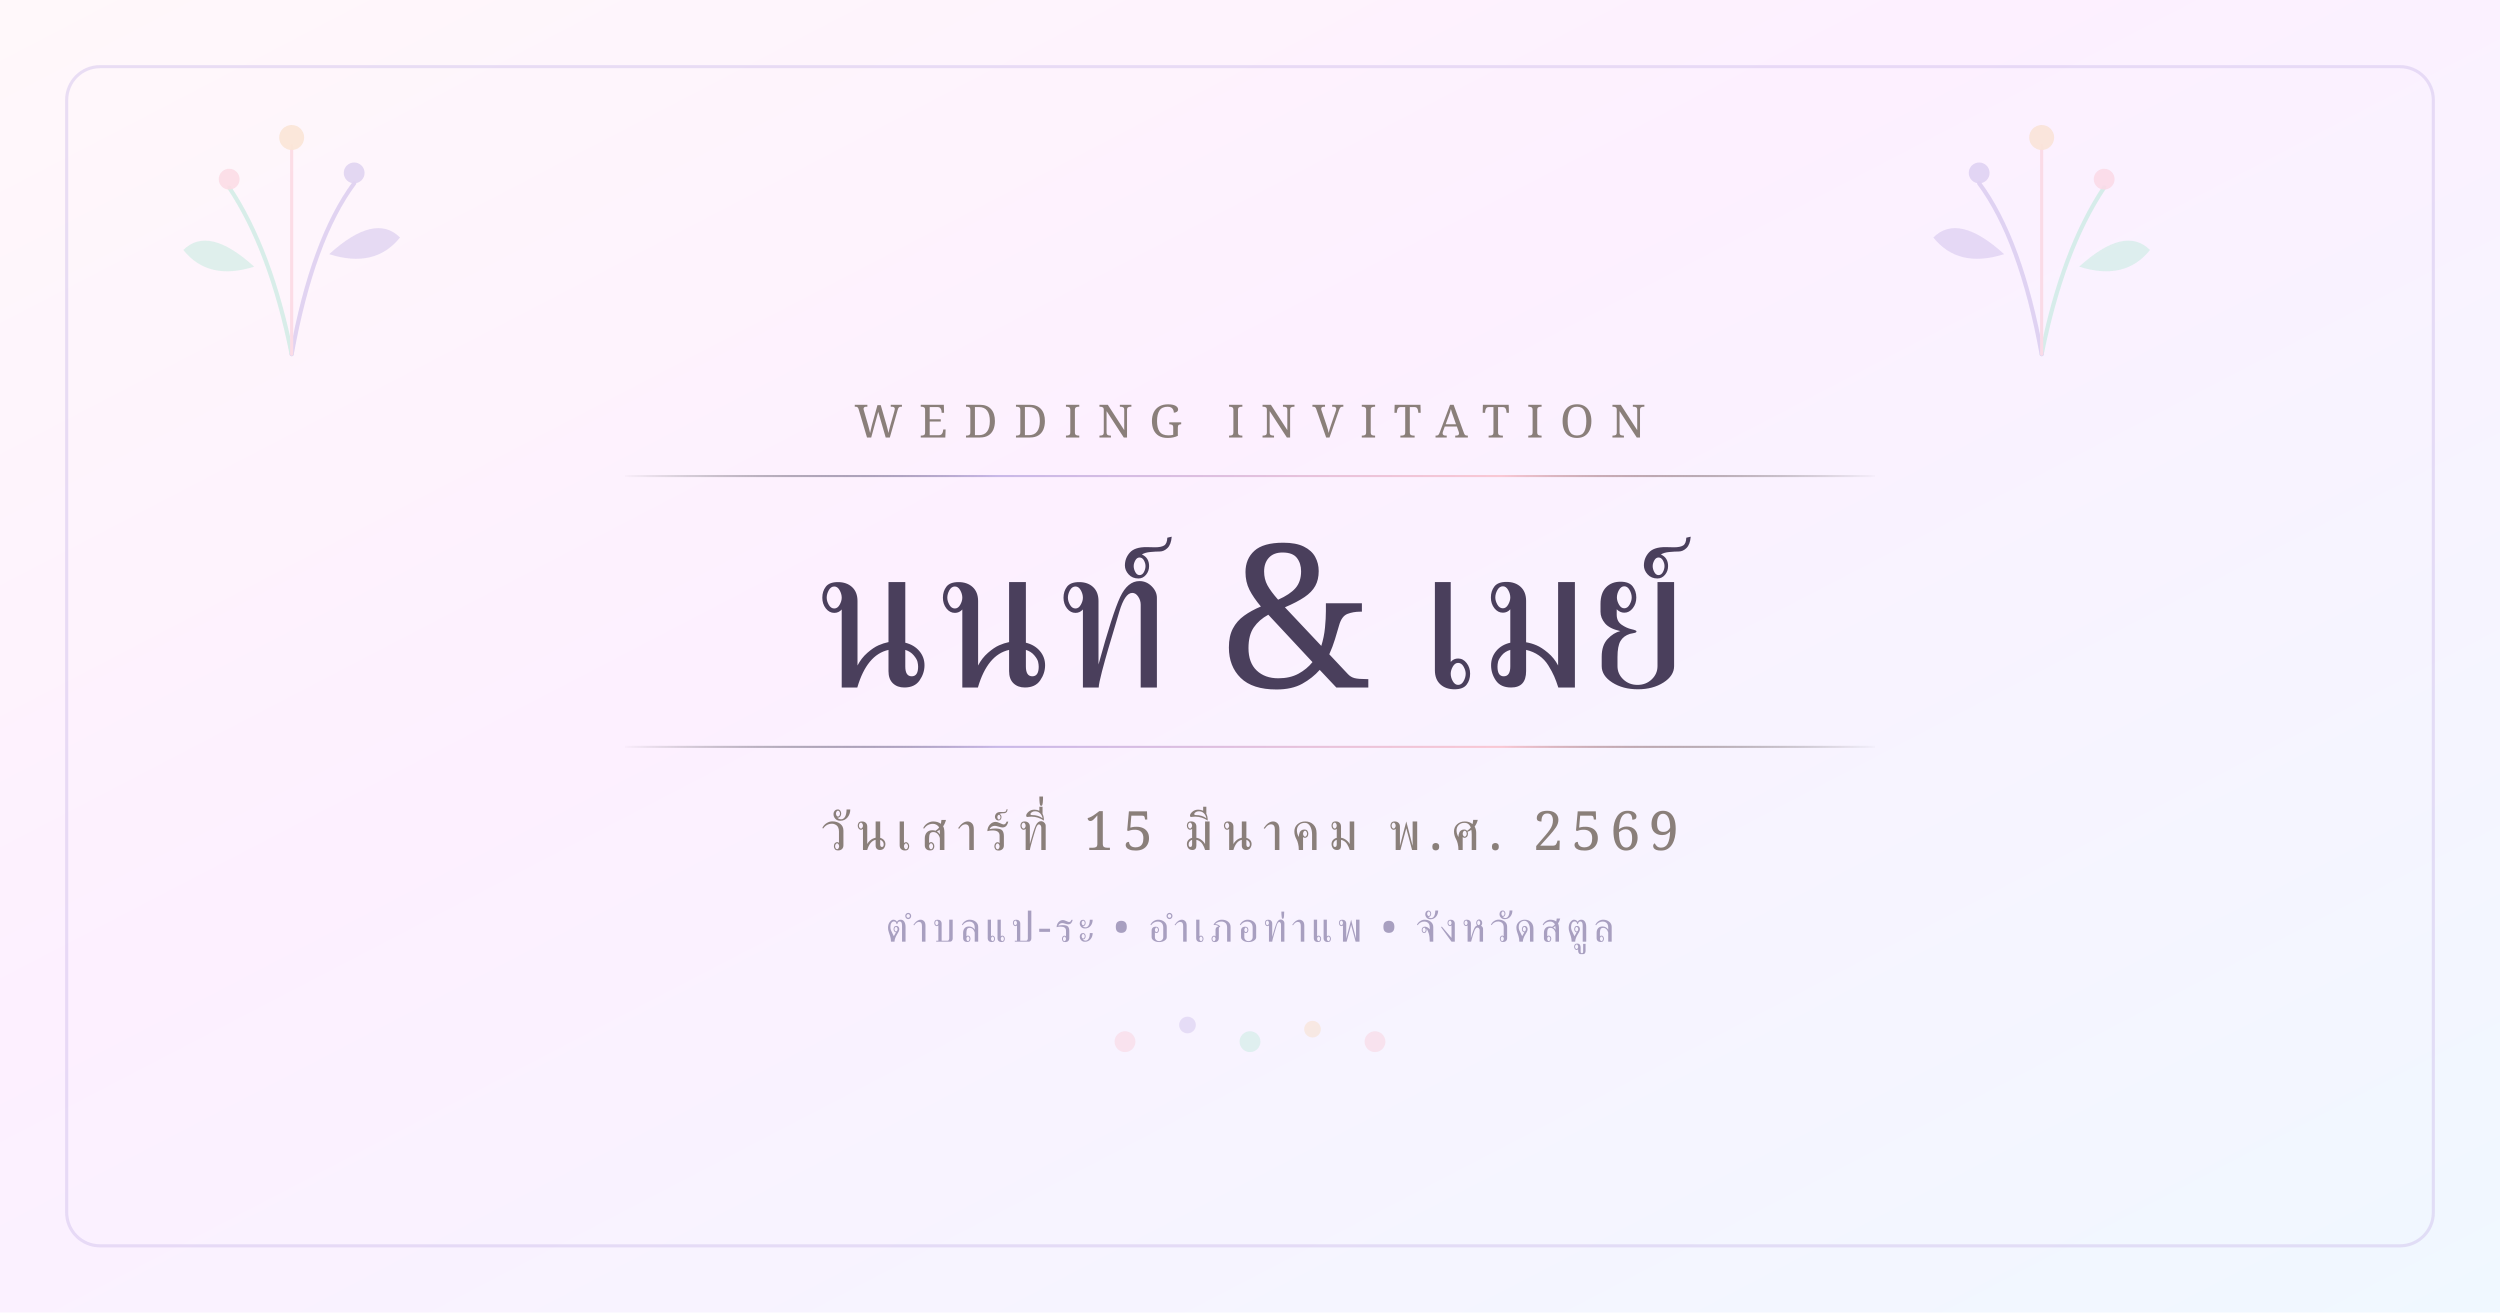
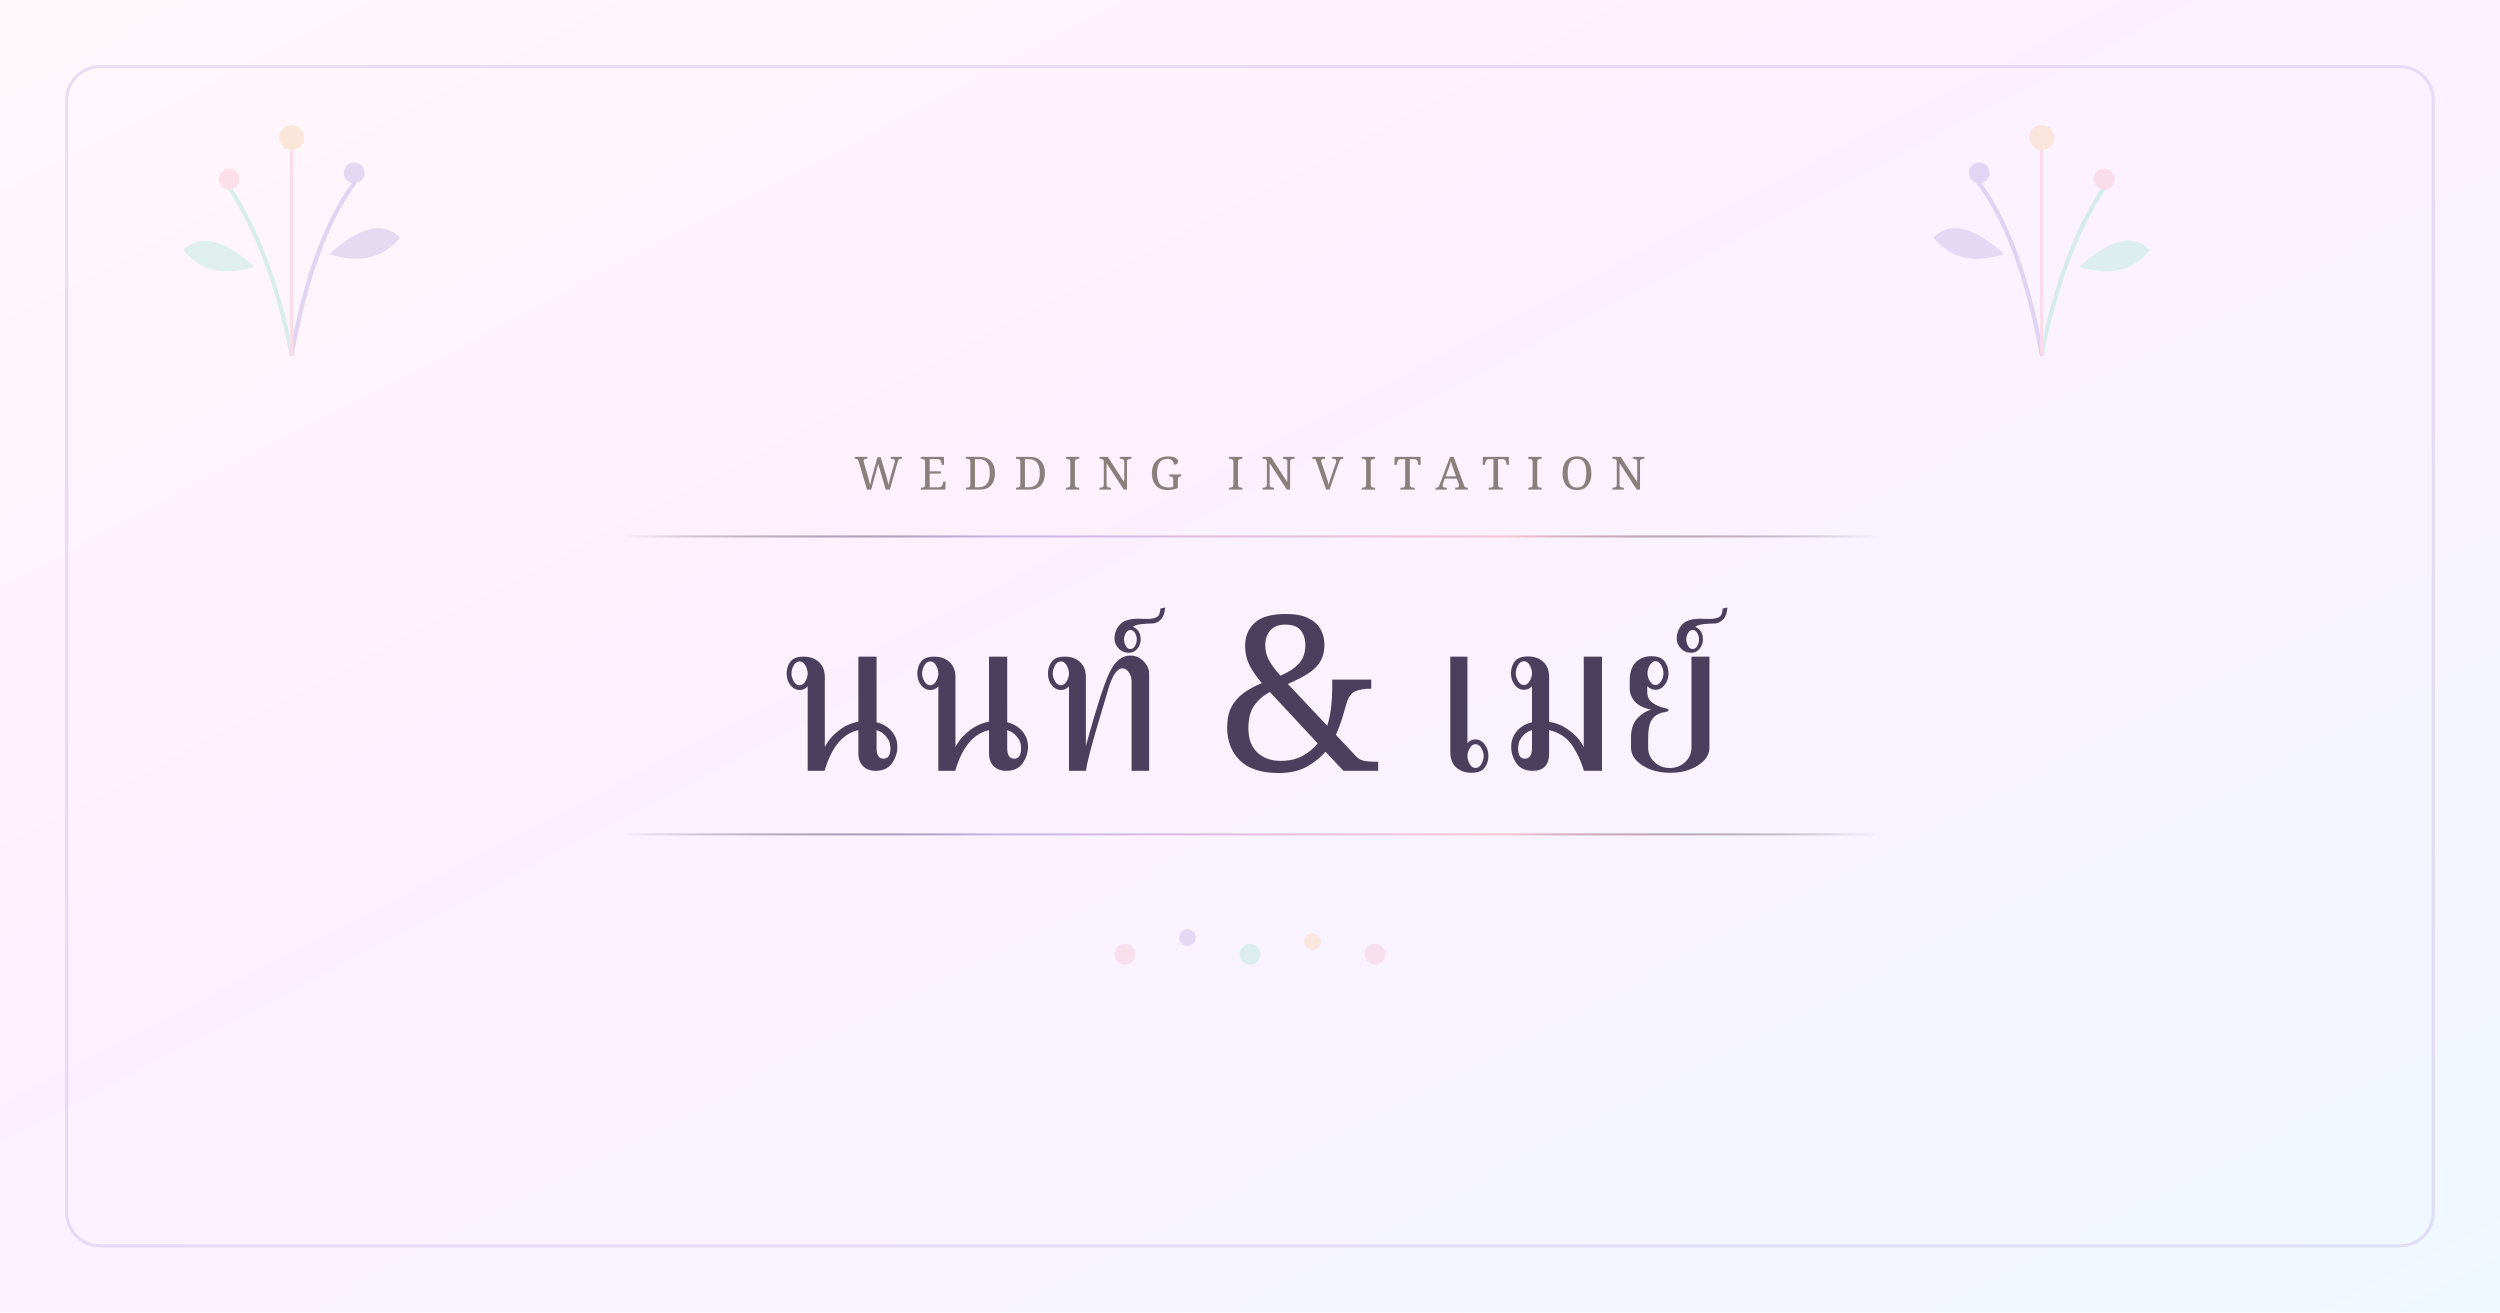
<svg xmlns="http://www.w3.org/2000/svg" width="1200" height="630" viewBox="0 0 1200 630">
  <defs>
    <linearGradient id="bg" x1="0%" y1="0%" x2="100%" y2="100%">
      <stop offset="0%" stop-color="#fff8fa" />
      <stop offset="40%" stop-color="#fdf0ff" />
      <stop offset="100%" stop-color="#f0f8ff" />
    </linearGradient>
    <linearGradient id="line" x1="0%" y1="0%" x2="100%" y2="0%">
      <stop offset="0%" stop-color="transparent" />
      <stop offset="30%" stop-color="#C9B8E8" />
      <stop offset="70%" stop-color="#F9C8D4" />
      <stop offset="100%" stop-color="transparent" />
    </linearGradient>
  </defs>
  <rect width="1200" height="630" fill="url(#bg)" />
  <rect x="32" y="32" width="1136" height="566" rx="16" fill="none" stroke="#C9B8E8" stroke-width="1.5" stroke-opacity="0.4" />
  <g opacity="0.55" transform="translate(60, 50)">
    <path d="M80 120 Q70 70 50 40" stroke="#B8E8D8" stroke-width="2" fill="none" stroke-linecap="round" />
    <path d="M80 120 Q90 65 110 38" stroke="#C9B8E8" stroke-width="2" fill="none" stroke-linecap="round" />
    <path d="M80 120 Q80 60 80 20" stroke="#F9C8D4" stroke-width="1.5" fill="none" stroke-linecap="round" />
    <path d="M62 78 Q40 58 28 70 Q40 85 62 78Z" fill="#B8E8D8" opacity="0.8" />
    <path d="M98 72 Q120 52 132 64 Q120 79 98 72Z" fill="#C9B8E8" opacity="0.8" />
    <circle cx="50" cy="36" r="5" fill="#F9C8D4" opacity="0.9" />
    <circle cx="110" cy="33" r="5" fill="#C9B8E8" opacity="0.9" />
    <circle cx="80" cy="16" r="6" fill="#F8D8B8" opacity="0.9" />
  </g>
  <g opacity="0.55" transform="translate(1060, 50) scale(-1,1)">
    <path d="M80 120 Q70 70 50 40" stroke="#B8E8D8" stroke-width="2" fill="none" stroke-linecap="round" />
    <path d="M80 120 Q90 65 110 38" stroke="#C9B8E8" stroke-width="2" fill="none" stroke-linecap="round" />
    <path d="M80 120 Q80 60 80 20" stroke="#F9C8D4" stroke-width="1.5" fill="none" stroke-linecap="round" />
    <path d="M62 78 Q40 58 28 70 Q40 85 62 78Z" fill="#B8E8D8" opacity="0.8" />
    <path d="M98 72 Q120 52 132 64 Q120 79 98 72Z" fill="#C9B8E8" opacity="0.8" />
    <circle cx="50" cy="36" r="5" fill="#F9C8D4" opacity="0.9" />
    <circle cx="110" cy="33" r="5" fill="#C9B8E8" opacity="0.9" />
    <circle cx="80" cy="16" r="6" fill="#F8D8B8" opacity="0.9" />
  </g>
-   <text x="600" y="210" text-anchor="middle" font-family="Georgia, serif" font-size="22" fill="#8A7F7A" letter-spacing="8">WEDDING INVITATION</text>
-   <rect x="300" y="228" width="600" height="1" fill="url(#line)" />
-   <text x="600" y="330" text-anchor="middle" font-family="Georgia, serif" font-size="96" fill="#4A3F5C" font-weight="300">นนท์ &amp; เมย์</text>
-   <rect x="300" y="358" width="600" height="1" fill="url(#line)" />
-   <text x="600" y="408" text-anchor="middle" font-family="Georgia, serif" font-size="26" fill="#8A7F7A" letter-spacing="4">วันเสาร์ที่ 15 มีนาคม พ.ศ. 2569</text>
-   <text x="600" y="452" text-anchor="middle" font-family="Georgia, serif" font-size="20" fill="#A89FC0" letter-spacing="2">ตำบลแป-ระ • อำเภอท่าแพ • จังหวัดสตูล</text>
-   <g opacity="0.4" transform="translate(540, 500)">
+   <text x="600" y="235" text-anchor="middle" font-family="Georgia, serif" font-size="22" fill="#8A7F7A" letter-spacing="8">WEDDING INVITATION</text>
+   <rect x="300" y="257" width="600" height="1" fill="url(#line)" />
+   <text x="600" y="370" text-anchor="middle" font-family="Georgia, serif" font-size="104" fill="#4A3F5C" font-weight="300">นนท์ &amp; เมย์</text>
+   <rect x="300" y="400" width="600" height="1" fill="url(#line)" />
+   <g opacity="0.45" transform="translate(540, 458)">
    <circle cx="0" cy="0" r="5" fill="#F9C8D4" />
    <circle cx="30" cy="-8" r="4" fill="#C9B8E8" />
    <circle cx="60" cy="0" r="5" fill="#B8E8D8" />
    <circle cx="90" cy="-6" r="4" fill="#F8D8B8" />
    <circle cx="120" cy="0" r="5" fill="#F9C8D4" />
  </g>
</svg>
